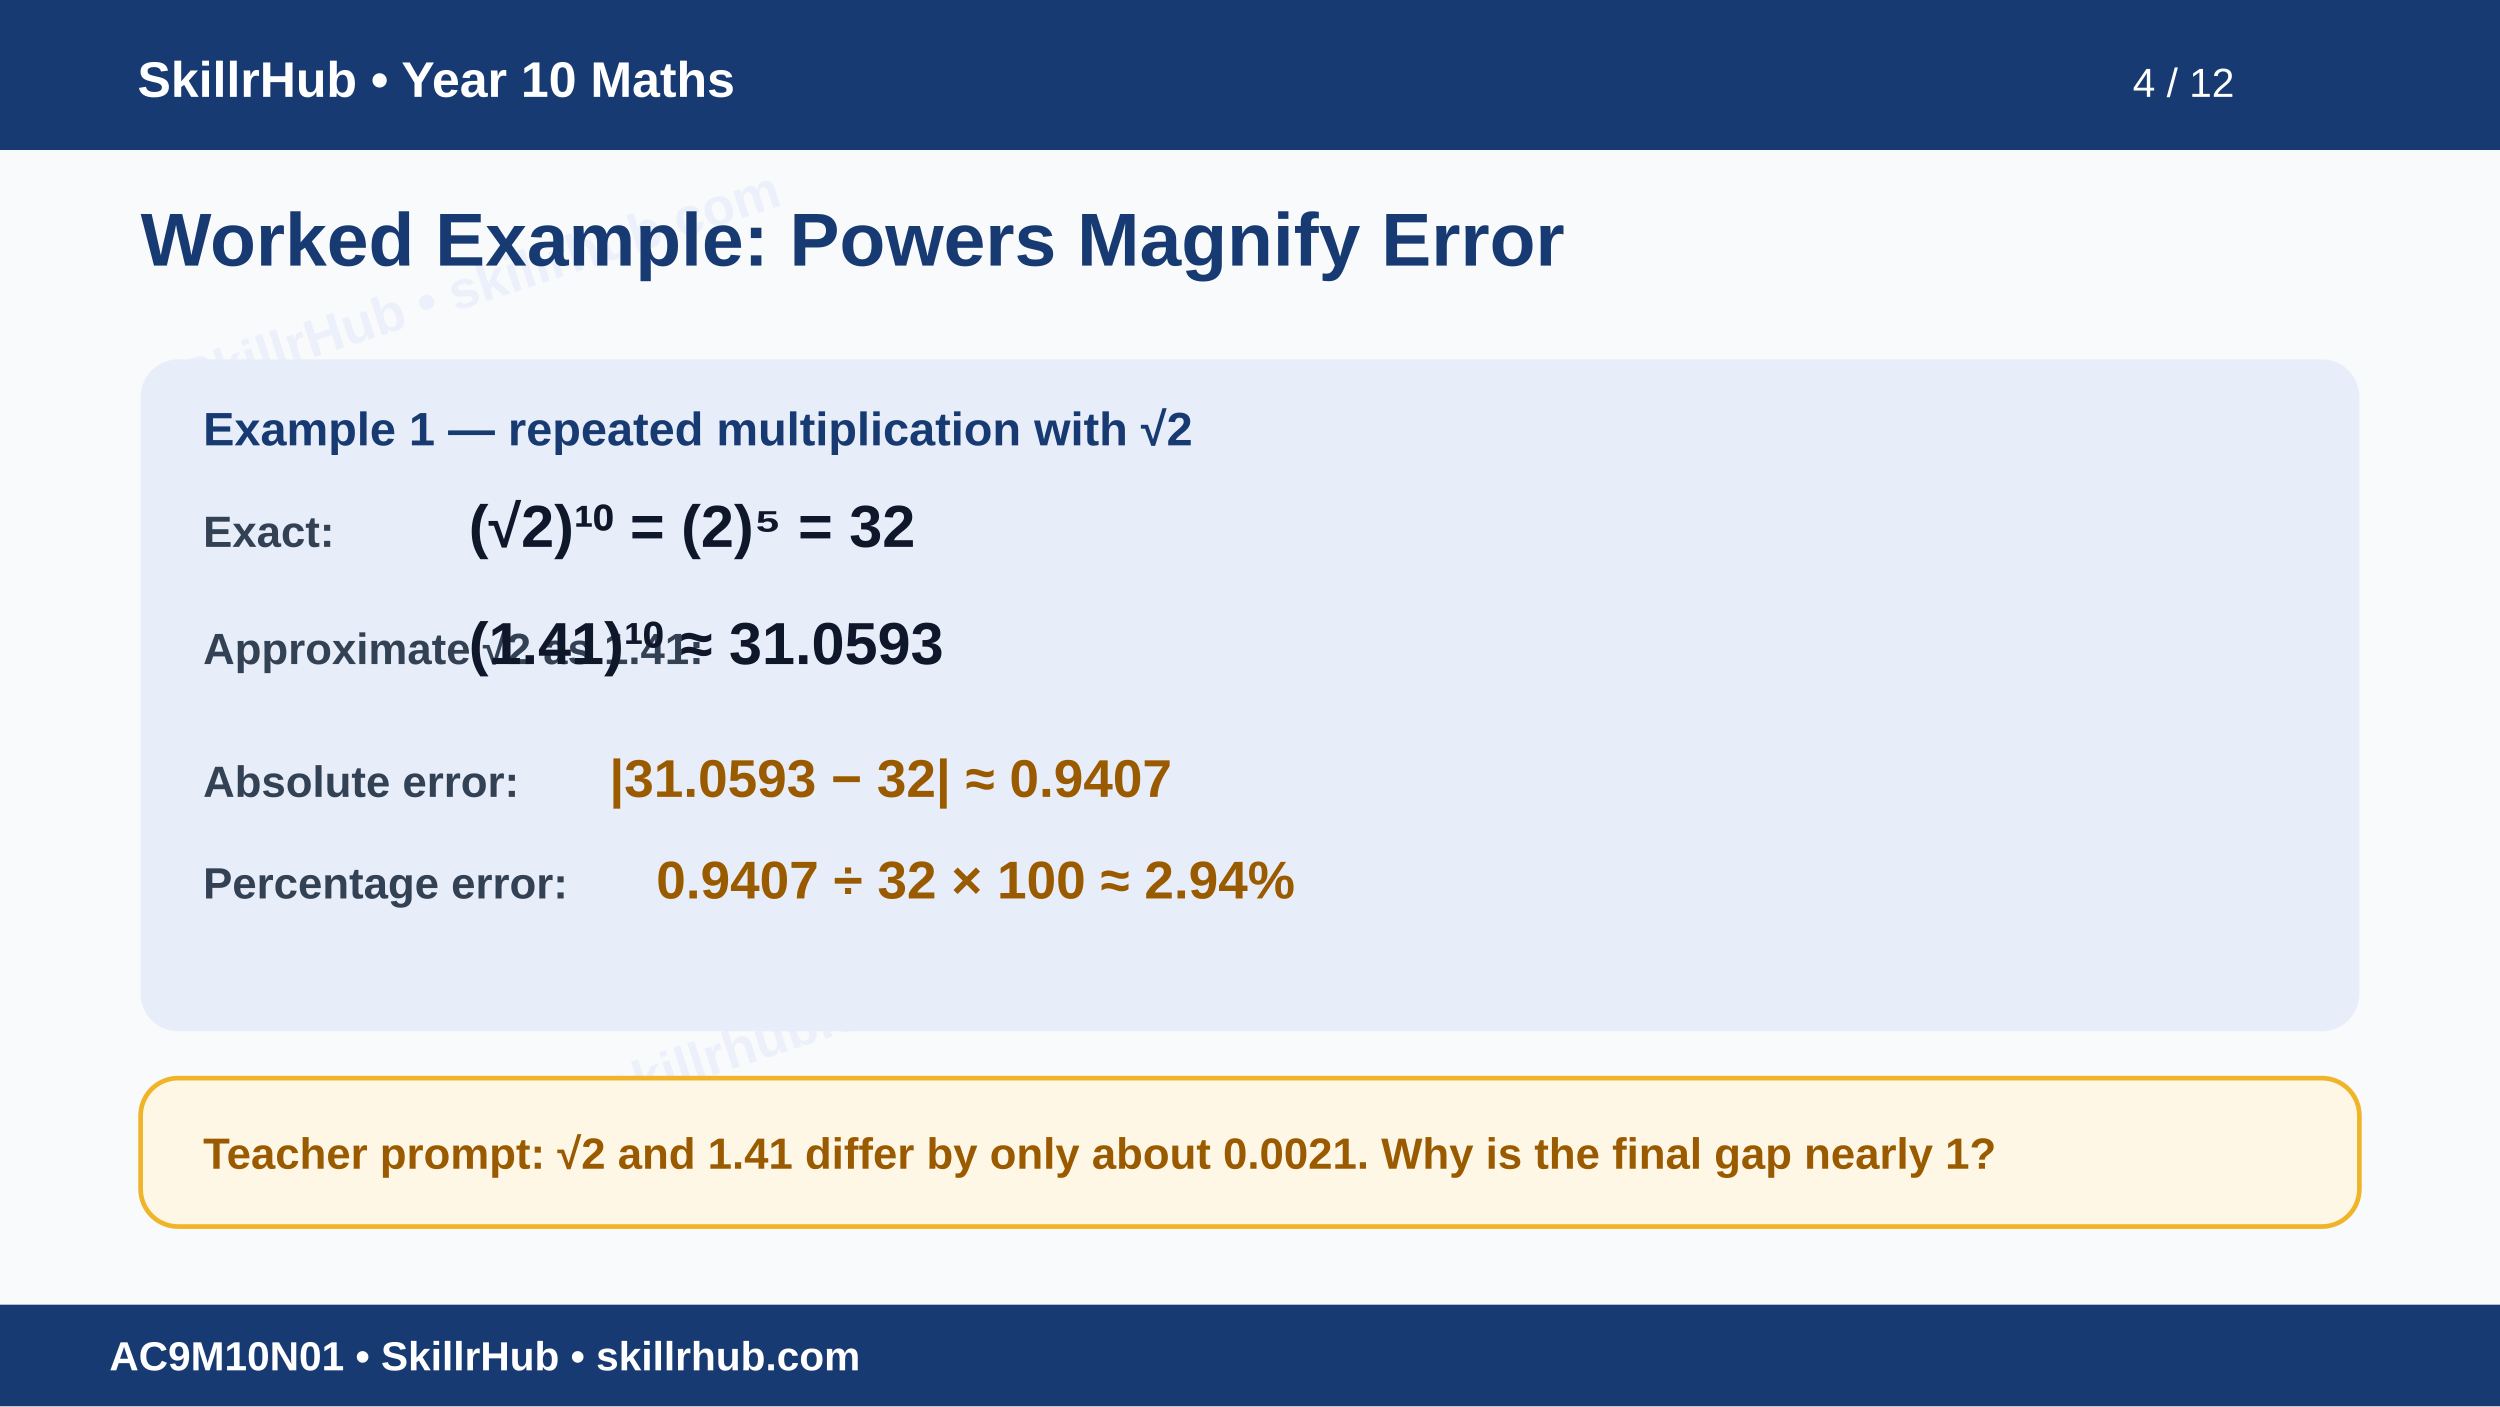
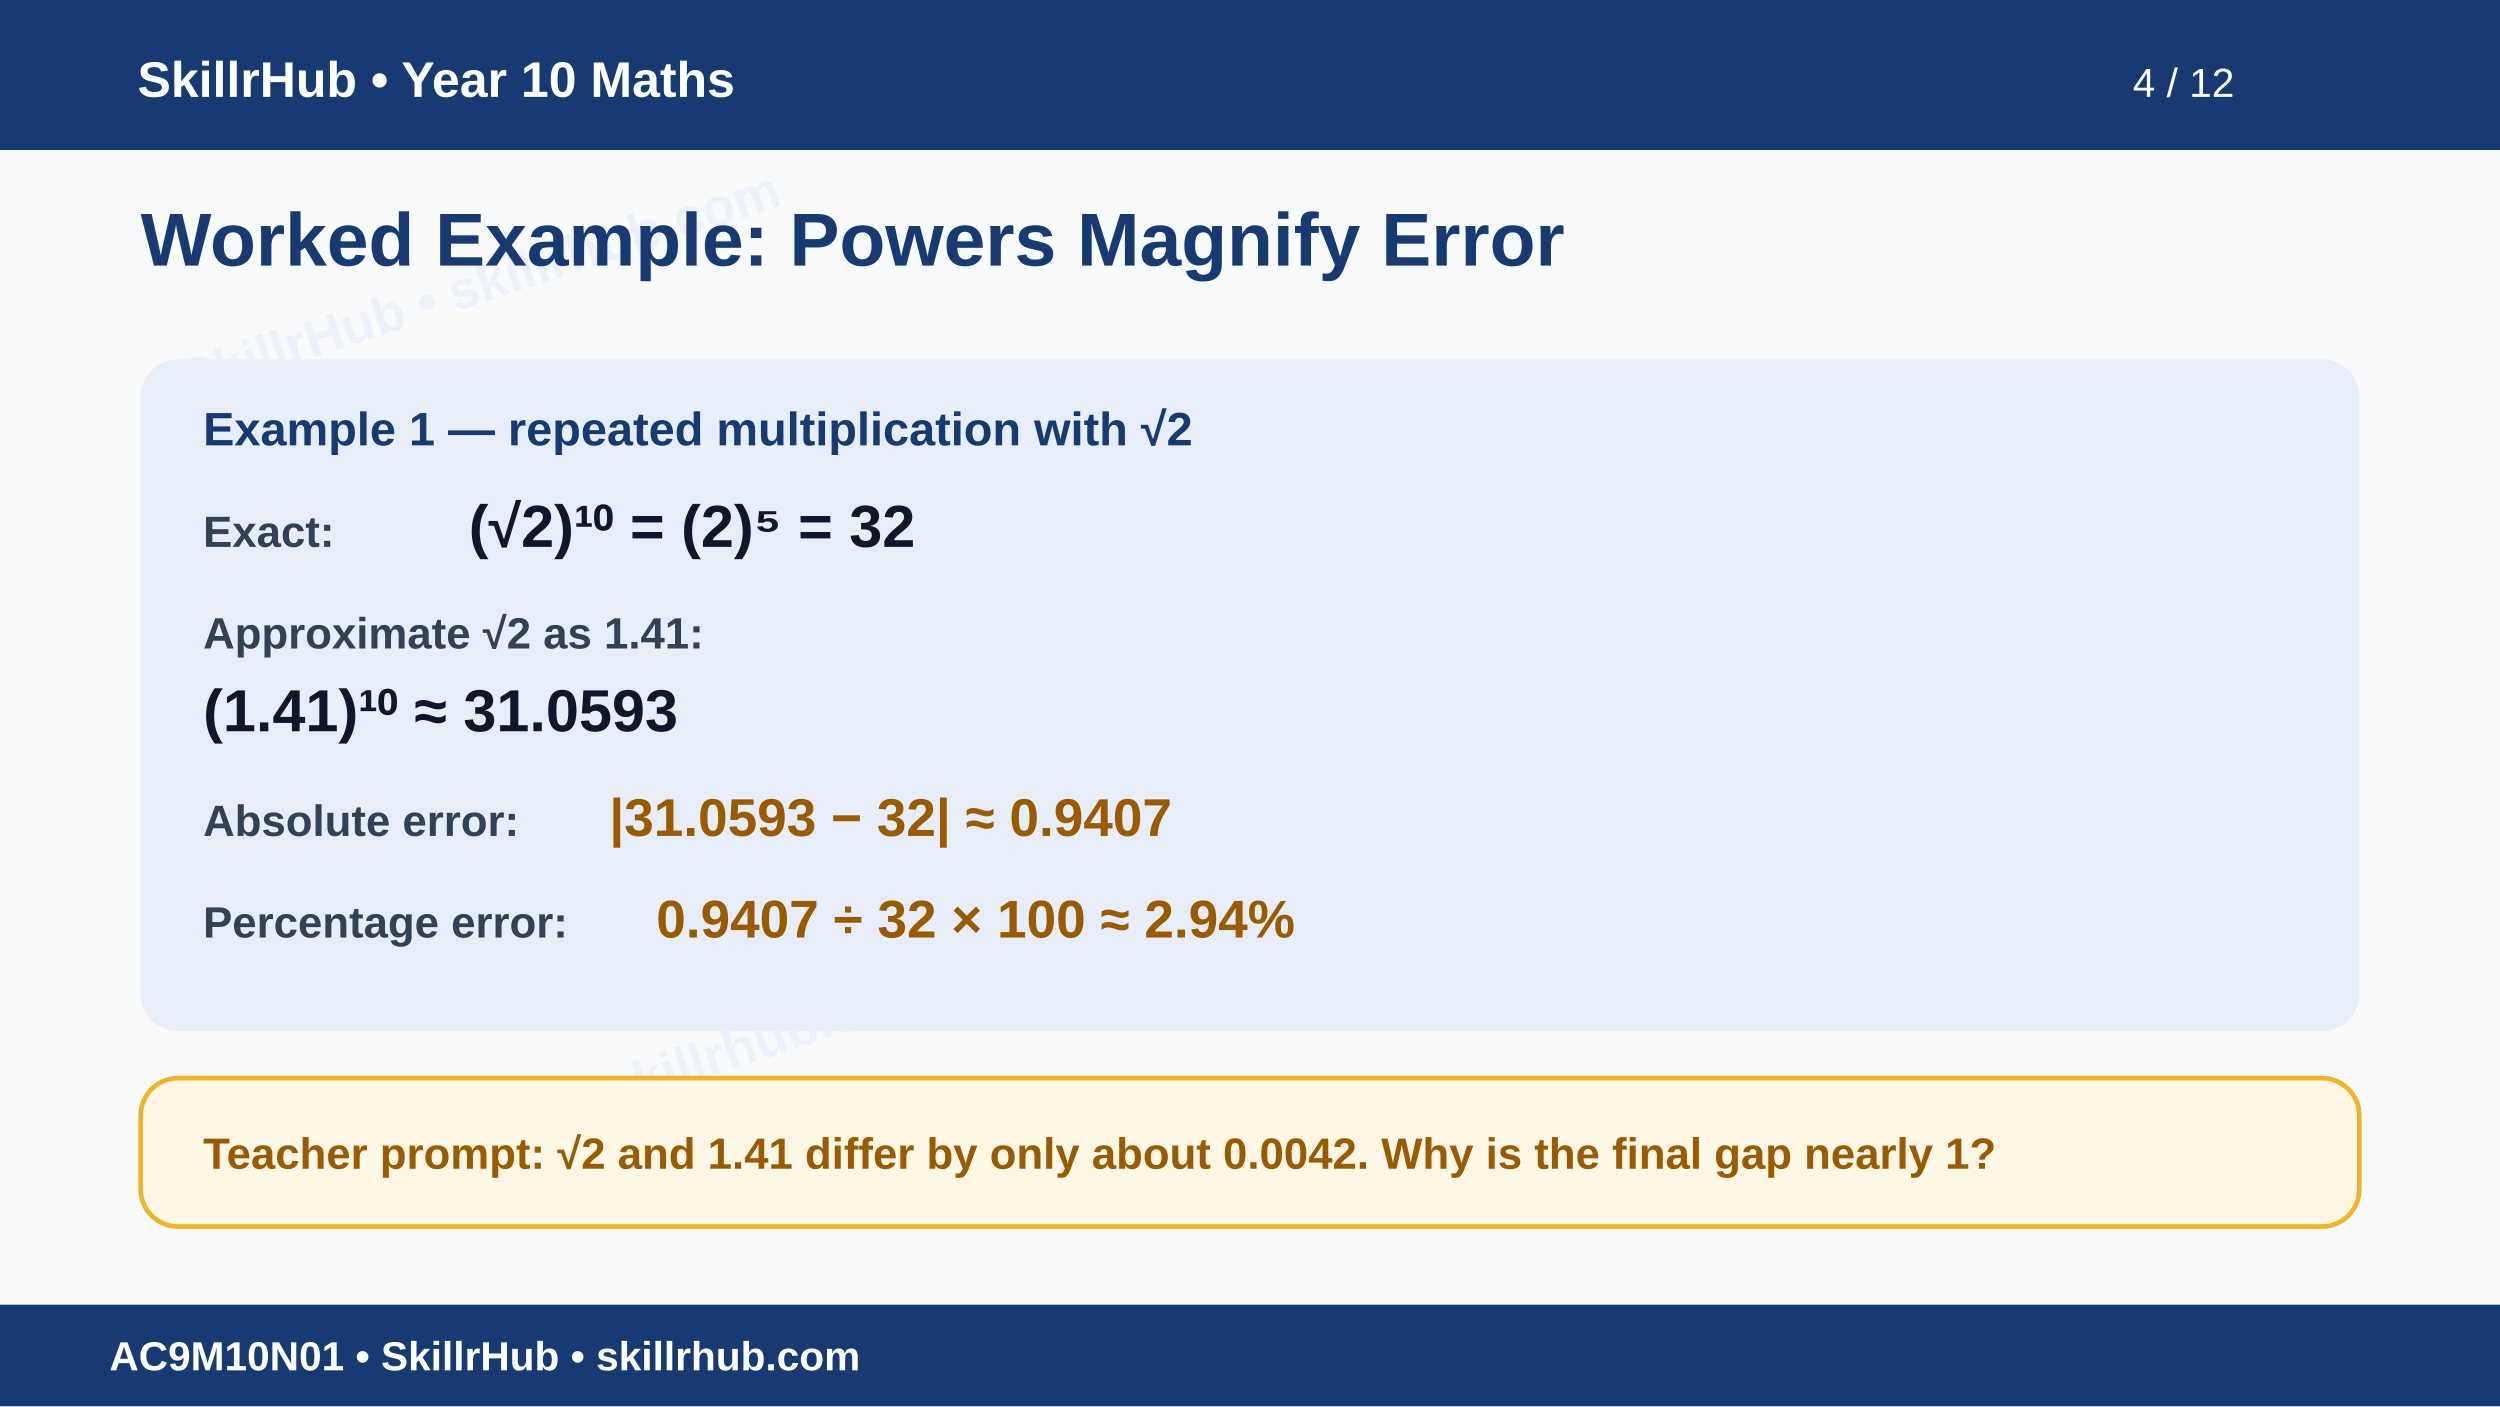
<svg xmlns="http://www.w3.org/2000/svg" width="1600" height="900" viewBox="0 0 1600 900" role="img" aria-labelledby="title desc">
  <rect width="1600" height="900" fill="#f8fafc" />
  <g opacity=".055" fill="#1d4ed8" font-family="Arial,Helvetica,sans-serif" font-size="34" font-weight="700">
    <text x="120" y="255" transform="rotate(-18 120 255)">SkillrHub • skillrhub.com</text>
    <text x="790" y="560" transform="rotate(-18 790 560)">SkillrHub • skillrhub.com</text>
    <text x="220" y="765" transform="rotate(-18 220 765)">SkillrHub • skillrhub.com</text>
  </g>
  <rect width="1600" height="96" fill="#173a72" />
  <text x="88" y="62" fill="#fff" font-family="Arial,Helvetica,sans-serif" font-size="32" font-weight="700">SkillrHub • Year 10 Maths</text>
  <text x="1430" y="62" text-anchor="end" fill="#fff" font-family="Arial,Helvetica,sans-serif" font-size="26">4 / 12</text>
  <text x="90" y="170" fill="#173a72" font-family="Arial,Helvetica,sans-serif" font-size="48" font-weight="700">Worked Example: Powers Magnify Error</text>
  <rect x="90" y="230" width="1420" height="430" rx="24" fill="#e8eef9" />
  <text x="130" y="285" fill="#173a72" font-family="Arial,Helvetica,sans-serif" font-size="30" font-weight="700">Example 1 — repeated multiplication with √2</text>
  <text x="130" y="350" fill="#334155" font-family="Arial,Helvetica,sans-serif" font-size="28" font-weight="700">Exact:</text>
  <text x="300" y="350" fill="#0f172a" font-family="Arial,Helvetica,sans-serif" font-size="38" font-weight="700">(√2)¹⁰ = (2)⁵ = 32</text>
-   <text x="130" y="425" fill="#334155" font-family="Arial,Helvetica,sans-serif" font-size="28" font-weight="700">Approximate √2 as 1.41:</text>
-   <text x="300" y="425" fill="#0f172a" font-family="Arial,Helvetica,sans-serif" font-size="38" font-weight="700">(1.41)¹⁰ ≈ 31.0593</text>
-   <text x="130" y="510" fill="#334155" font-family="Arial,Helvetica,sans-serif" font-size="28" font-weight="700">Absolute error:</text>
-   <text x="390" y="510" fill="#9a5b00" font-family="Arial,Helvetica,sans-serif" font-size="34" font-weight="700">|31.0593 − 32| ≈ 0.9407</text>
-   <text x="130" y="575" fill="#334155" font-family="Arial,Helvetica,sans-serif" font-size="28" font-weight="700">Percentage error:</text>
-   <text x="420" y="575" fill="#9a5b00" font-family="Arial,Helvetica,sans-serif" font-size="34" font-weight="700">0.9407 ÷ 32 × 100 ≈ 2.94%</text>
+   <text x="130" y="415" fill="#334155" font-family="Arial,Helvetica,sans-serif" font-size="28" font-weight="700">Approximate √2 as 1.41:</text>
+   <text x="130" y="468" fill="#0f172a" font-family="Arial,Helvetica,sans-serif" font-size="38" font-weight="700">(1.41)¹⁰ ≈ 31.0593</text>
+   <text x="130" y="535" fill="#334155" font-family="Arial,Helvetica,sans-serif" font-size="28" font-weight="700">Absolute error:</text>
+   <text x="390" y="535" fill="#9a5b00" font-family="Arial,Helvetica,sans-serif" font-size="34" font-weight="700">|31.0593 − 32| ≈ 0.9407</text>
+   <text x="130" y="600" fill="#334155" font-family="Arial,Helvetica,sans-serif" font-size="28" font-weight="700">Percentage error:</text>
+   <text x="420" y="600" fill="#9a5b00" font-family="Arial,Helvetica,sans-serif" font-size="34" font-weight="700">0.9407 ÷ 32 × 100 ≈ 2.94%</text>
  <rect x="90" y="690" width="1420" height="95" rx="24" fill="#fff7e6" stroke="#f0b429" stroke-width="3" />
-   <text x="130" y="748" fill="#9a5b00" font-family="Arial,Helvetica,sans-serif" font-size="28" font-weight="700">Teacher prompt: √2 and 1.41 differ by only about 0.0021. Why is the final gap nearly 1?</text>
+   <text x="130" y="748" fill="#9a5b00" font-family="Arial,Helvetica,sans-serif" font-size="28" font-weight="700">Teacher prompt: √2 and 1.41 differ by only about 0.0042. Why is the final gap nearly 1?</text>
  <rect y="835" width="1600" height="65" fill="#173a72" />
  <text x="70" y="877" fill="#fff" font-family="Arial,Helvetica,sans-serif" font-size="26" font-weight="700">AC9M10N01 • SkillrHub • skillrhub.com</text>
</svg>
